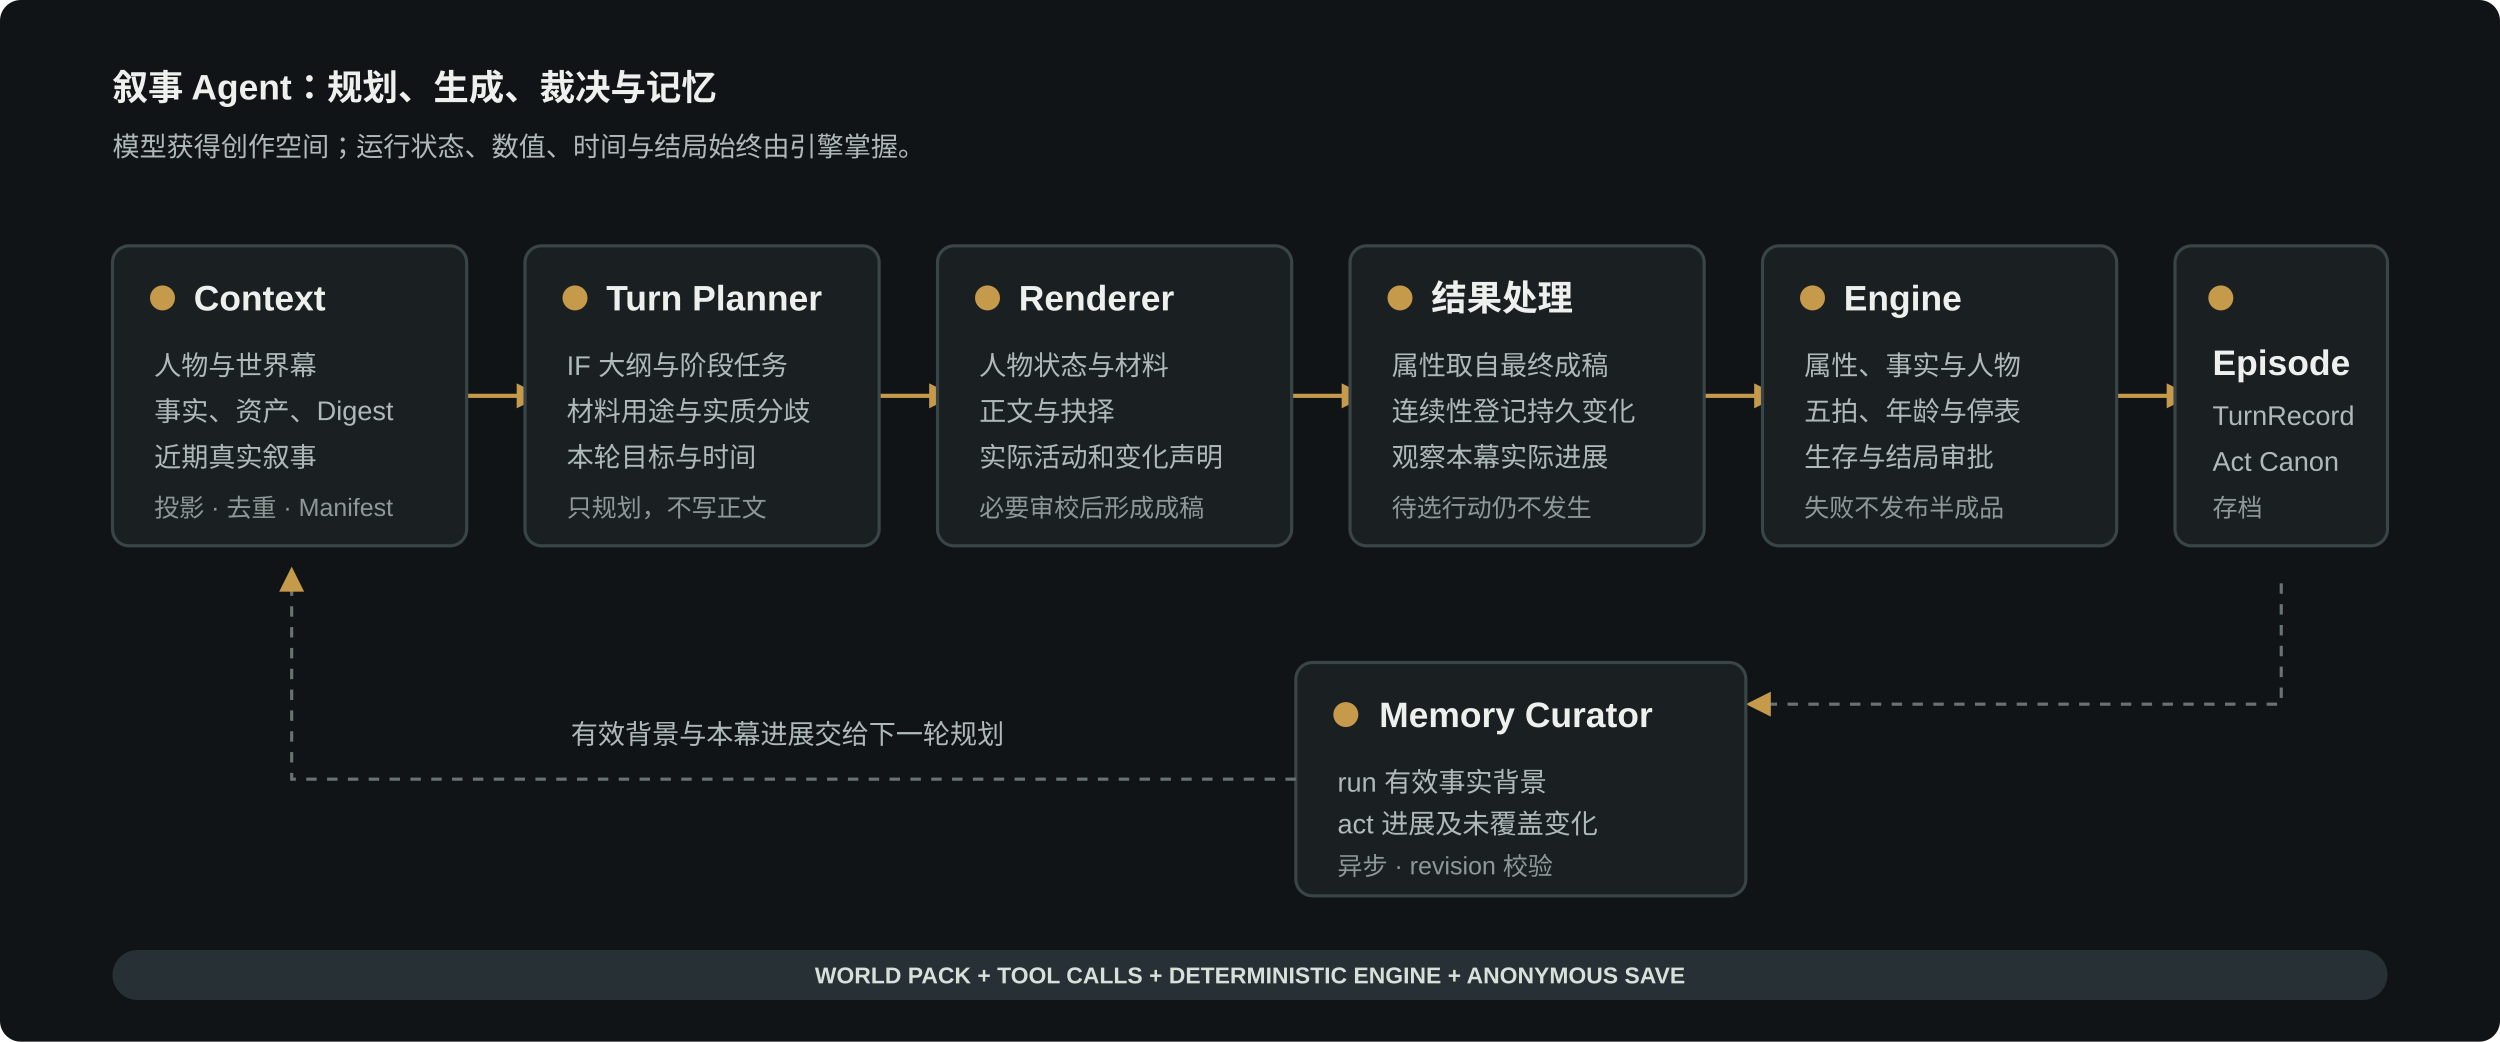
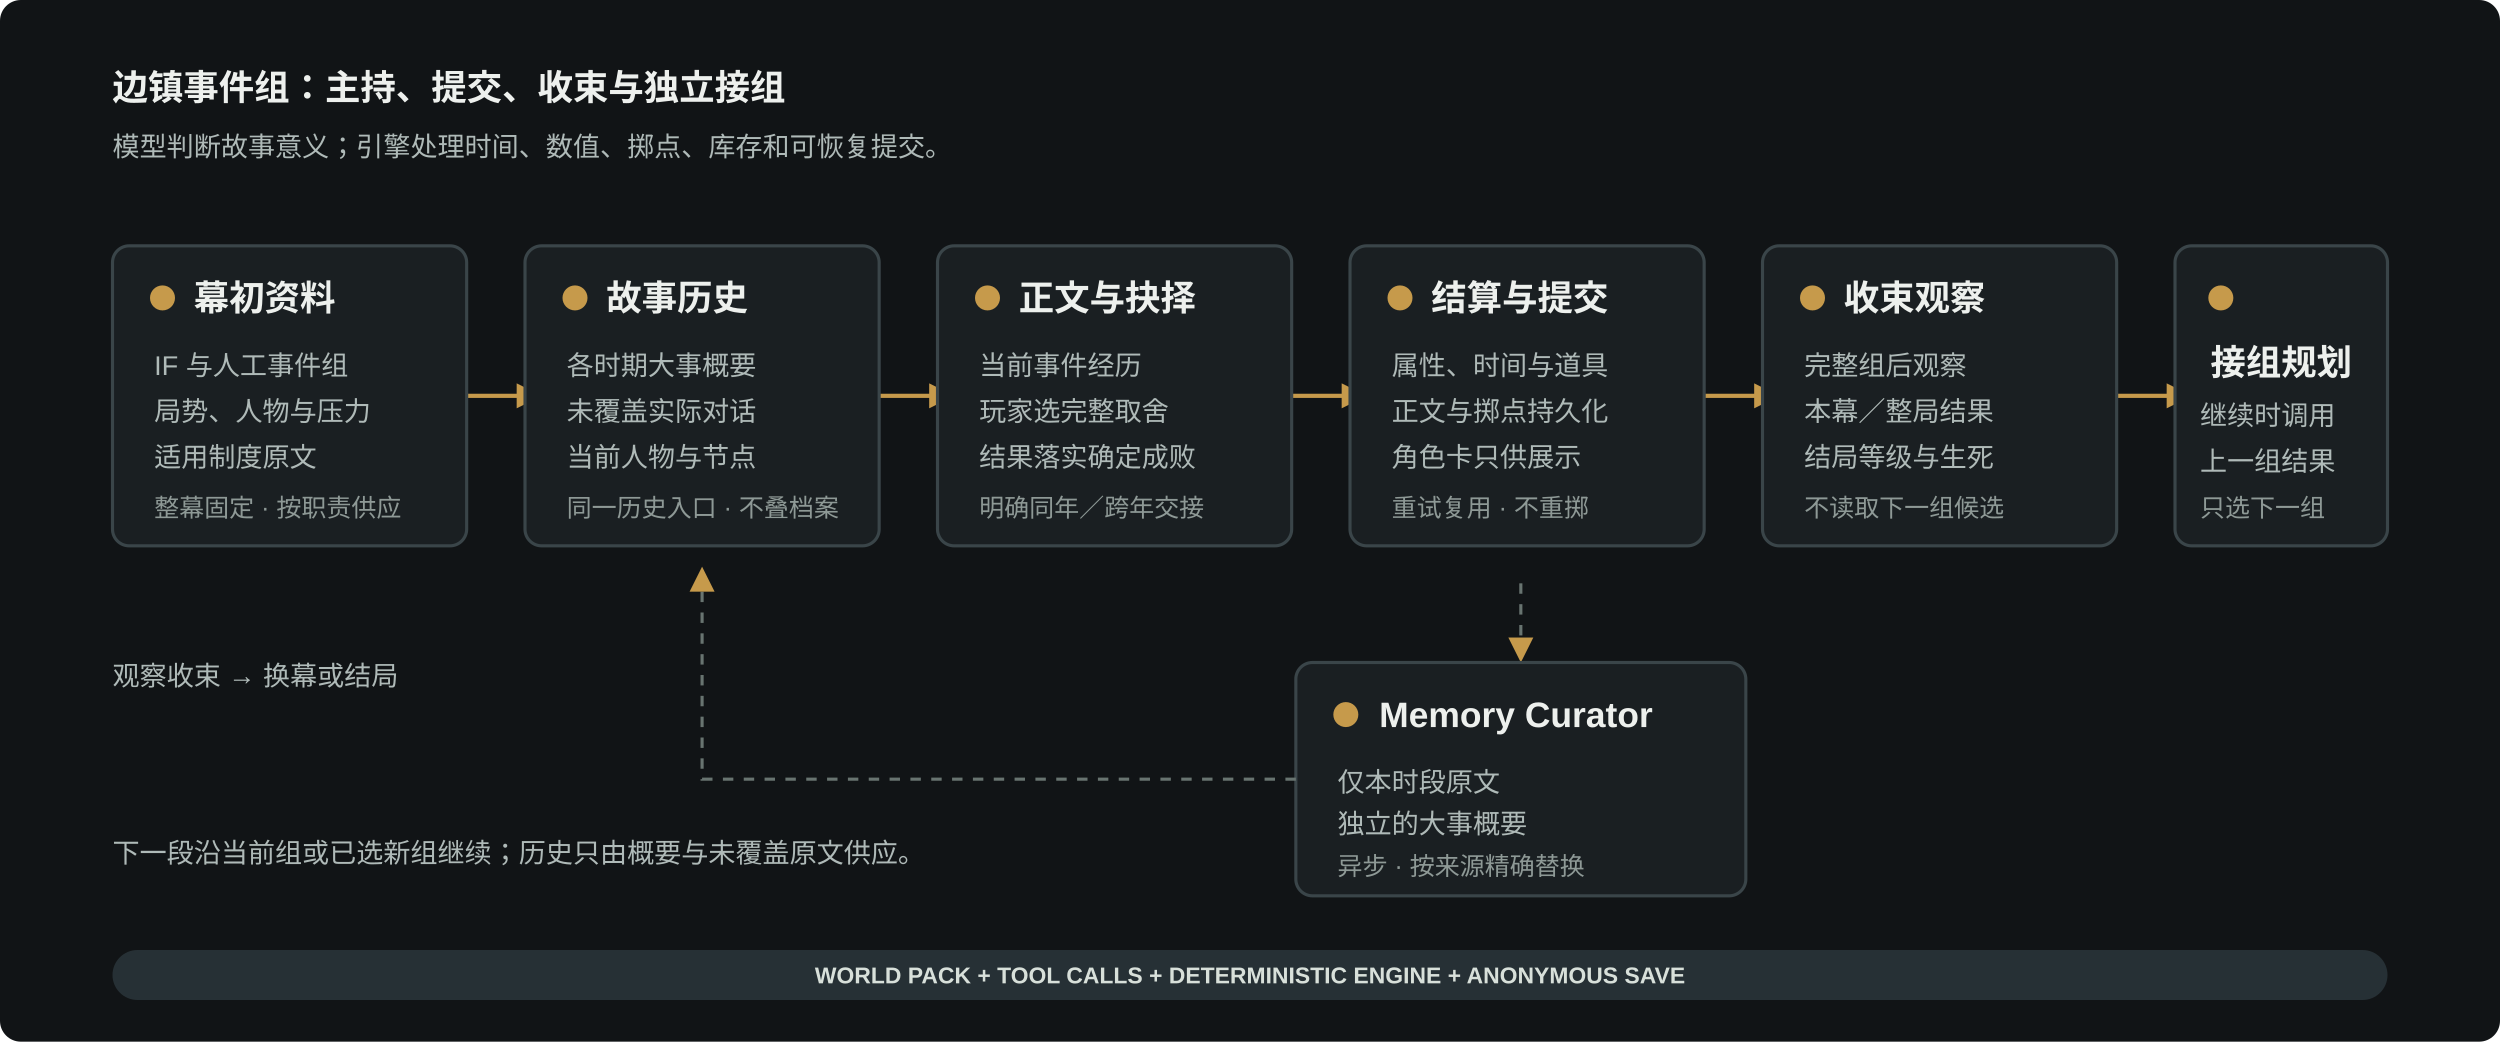
<svg xmlns="http://www.w3.org/2000/svg" width="1200" height="500" viewBox="0 0 1200 500" role="img" aria-labelledby="title desc">
  <style>
    .canvas { fill: #111416; }
    .panel { fill: #1a1f22; stroke: #3a4549; stroke-width: 1.5; }
    .accent { fill: #c69a4b; }
    .light { fill: #edf0ed; font-family: "Microsoft YaHei", Arial, sans-serif; font-size: 17px; font-weight: 700; }
    .muted { fill: #afbab8; font-family: "Microsoft YaHei", Arial, sans-serif; font-size: 13px; }
    .small { fill: #8e9996; font-family: "Microsoft YaHei", Arial, sans-serif; font-size: 12px; }
    .line { stroke: #c69a4b; stroke-width: 2; fill: none; }
    .soft { stroke: #687470; stroke-width: 1.5; fill: none; stroke-dasharray: 5 5; }
    .tag { fill: #263035; }
    .tagtext { fill: #d8e0da; font-family: Arial, sans-serif; font-size: 11px; font-weight: 700; }
  </style>
  <rect class="canvas" width="1200" height="500" rx="10" />
-   <text x="54" y="48" class="light" font-size="24">叙事 Agent：规划、生成、裁决与记忆</text>
-   <text x="54" y="75" class="muted">模型获得创作空间；运行状态、数值、时间与结局始终由引擎掌握。</text>
+   <text x="54" y="48" class="light" font-size="24">边镇事件组：主持、提交、收束与独立接组</text>
+   <text x="54" y="75" class="muted">模型判断故事意义；引擎处理时间、数值、掷点、库存和可恢复提交。</text>
  <path class="line" d="M224 190 H252 M422 190 H450 M620 190 H648 M818 190 H846 M1016 190 H1044" />
  <path class="accent" d="M248 184 L260 190 L248 196 Z M446 184 L458 190 L446 196 Z M644 184 L656 190 L644 196 Z M842 184 L854 190 L842 196 Z M1040 184 L1052 190 L1040 196 Z" />
  <g transform="translate(54 118)">
    <rect class="panel" width="170" height="144" rx="8" />
    <circle class="accent" cx="24" cy="25" r="6" />
-     <text class="light" x="39" y="31">Context</text>
-     <text class="muted" x="20" y="62">人物与世界幕</text>
-     <text class="muted" x="20" y="84">事实、资产、Digest</text>
-     <text class="muted" x="20" y="106">近期真实叙事</text>
-     <text class="small" x="20" y="130">投影 · 去重 · Manifest</text>
+     <text class="light" x="39" y="31">幕初资料</text>
+     <text class="muted" x="20" y="62">IF 与人工事件组</text>
+     <text class="muted" x="20" y="84">局势、人物与压力</text>
+     <text class="muted" x="20" y="106">适用制度原文</text>
+     <text class="small" x="20" y="130">整幕固定 · 按职责供应</text>
  </g>
  <g transform="translate(252 118)">
    <rect class="panel" width="170" height="144" rx="8" />
    <circle class="accent" cx="24" cy="25" r="6" />
-     <text class="light" x="39" y="31">Turn Planner</text>
-     <text class="muted" x="20" y="62">IF 大纲与阶段任务</text>
-     <text class="muted" x="20" y="84">材料用途与实质分歧</text>
-     <text class="muted" x="20" y="106">本轮目标与时间</text>
-     <text class="small" x="20" y="130">只规划，不写正文</text>
+     <text class="light" x="39" y="31">故事历史</text>
+     <text class="muted" x="20" y="62">各时期大事概要</text>
+     <text class="muted" x="20" y="84">未覆盖实际对话</text>
+     <text class="muted" x="20" y="106">当前人物与节点</text>
+     <text class="small" x="20" y="130">同一历史入口 · 不叠档案</text>
  </g>
  <g transform="translate(450 118)">
    <rect class="panel" width="170" height="144" rx="8" />
    <circle class="accent" cx="24" cy="25" r="6" />
-     <text class="light" x="39" y="31">Renderer</text>
-     <text class="muted" x="20" y="62">人物状态与材料</text>
-     <text class="muted" x="20" y="84">正文与抉择</text>
-     <text class="muted" x="20" y="106">实际活动和变化声明</text>
-     <text class="small" x="20" y="130">必要审校后形成成稿</text>
+     <text class="light" x="39" y="31">正文与抉择</text>
+     <text class="muted" x="20" y="62">当前事件经历</text>
+     <text class="muted" x="20" y="84">玩家选完整取舍</text>
+     <text class="muted" x="20" y="106">结果落实确定成败</text>
+     <text class="small" x="20" y="130">明确同年／跨年交接</text>
  </g>
  <g transform="translate(648 118)">
    <rect class="panel" width="170" height="144" rx="8" />
    <circle class="accent" cx="24" cy="25" r="6" />
-     <text class="light" x="39" y="31">结果处理</text>
-     <text class="muted" x="20" y="62">属性取自最终成稿</text>
-     <text class="muted" x="20" y="84">连续性登记持久变化</text>
-     <text class="muted" x="20" y="106">观察本幕实际进展</text>
-     <text class="small" x="20" y="130">待选行动仍不发生</text>
+     <text class="light" x="39" y="31">结算与提交</text>
+     <text class="muted" x="20" y="62">属性、时间与道具</text>
+     <text class="muted" x="20" y="84">正文与掷点持久化</text>
+     <text class="muted" x="20" y="106">角色卡只供展示</text>
+     <text class="small" x="20" y="130">重试复用 · 不重掷</text>
  </g>
  <g transform="translate(846 118)">
    <rect class="panel" width="170" height="144" rx="8" />
    <circle class="accent" cx="24" cy="25" r="6" />
-     <text class="light" x="39" y="31">Engine</text>
-     <text class="muted" x="20" y="62">属性、事实与人物</text>
-     <text class="muted" x="20" y="84">五拍、年龄与停表</text>
-     <text class="muted" x="20" y="106">生存与结局审批</text>
-     <text class="small" x="20" y="130">失败不发布半成品</text>
+     <text class="light" x="39" y="31">收束观察</text>
+     <text class="muted" x="20" y="62">完整组后观察</text>
+     <text class="muted" x="20" y="84">本幕／整局结果</text>
+     <text class="muted" x="20" y="106">结局等级与生死</text>
+     <text class="small" x="20" y="130">不读取下一组候选</text>
  </g>
  <g transform="translate(1044 118)">
    <rect class="panel" width="102" height="144" rx="8" />
    <circle class="accent" cx="22" cy="25" r="6" />
-     <text class="light" x="18" y="62">Episode</text>
-     <text class="muted" x="18" y="86">TurnRecord</text>
-     <text class="muted" x="18" y="108">Act Canon</text>
-     <text class="small" x="18" y="130">存档</text>
+     <text class="light" x="17" y="62">接组规划</text>
+     <text class="muted" x="12" y="86">继续时调用</text>
+     <text class="muted" x="12" y="108">上一组结果</text>
+     <text class="small" x="12" y="130">只选下一组</text>
  </g>
-   <path class="soft" d="M1095 280 V338 H846" />
-   <path class="accent" d="M850 332 L838 338 L850 344 Z" />
+   <path class="soft" d="M730 280 V306 H730 V318" />
+   <path class="accent" d="M724 306 L730 318 L736 306 Z" />
  <g transform="translate(622 318)">
    <rect class="panel" width="216" height="112" rx="8" />
    <circle class="accent" cx="24" cy="25" r="6" />
    <text class="light" x="40" y="31">Memory Curator</text>
-     <text class="muted" x="20" y="62">run 有效事实背景</text>
-     <text class="muted" x="20" y="82">act 进展及未覆盖变化</text>
-     <text class="small" x="20" y="102">异步 · revision 校验</text>
+     <text class="muted" x="20" y="62">仅本时段原文</text>
+     <text class="muted" x="20" y="82">独立的大事概要</text>
+     <text class="small" x="20" y="102">异步 · 按来源精确替换</text>
  </g>
-   <path class="soft" d="M622 374 H140 V280" />
-   <path class="accent" d="M134 284 L140 272 L146 284 Z" />
-   <text x="274" y="357" class="muted">有效背景与本幕进展交给下一轮规划</text>
+   <path class="soft" d="M622 374 H337 V280" />
+   <path class="accent" d="M331 284 L337 272 L343 284 Z" />
+   <text x="54" y="329" class="muted">观察收束 → 换幕或结局</text>
+   <text x="54" y="414" class="muted">下一段沿当前组或已选新组继续；历史只由概要与未覆盖原文供应。</text>
  <rect class="tag" x="54" y="456" width="1092" height="24" rx="12" />
  <text class="tagtext" x="600" y="472" text-anchor="middle">WORLD PACK + TOOL CALLS + DETERMINISTIC ENGINE + ANONYMOUS SAVE</text>
</svg>
